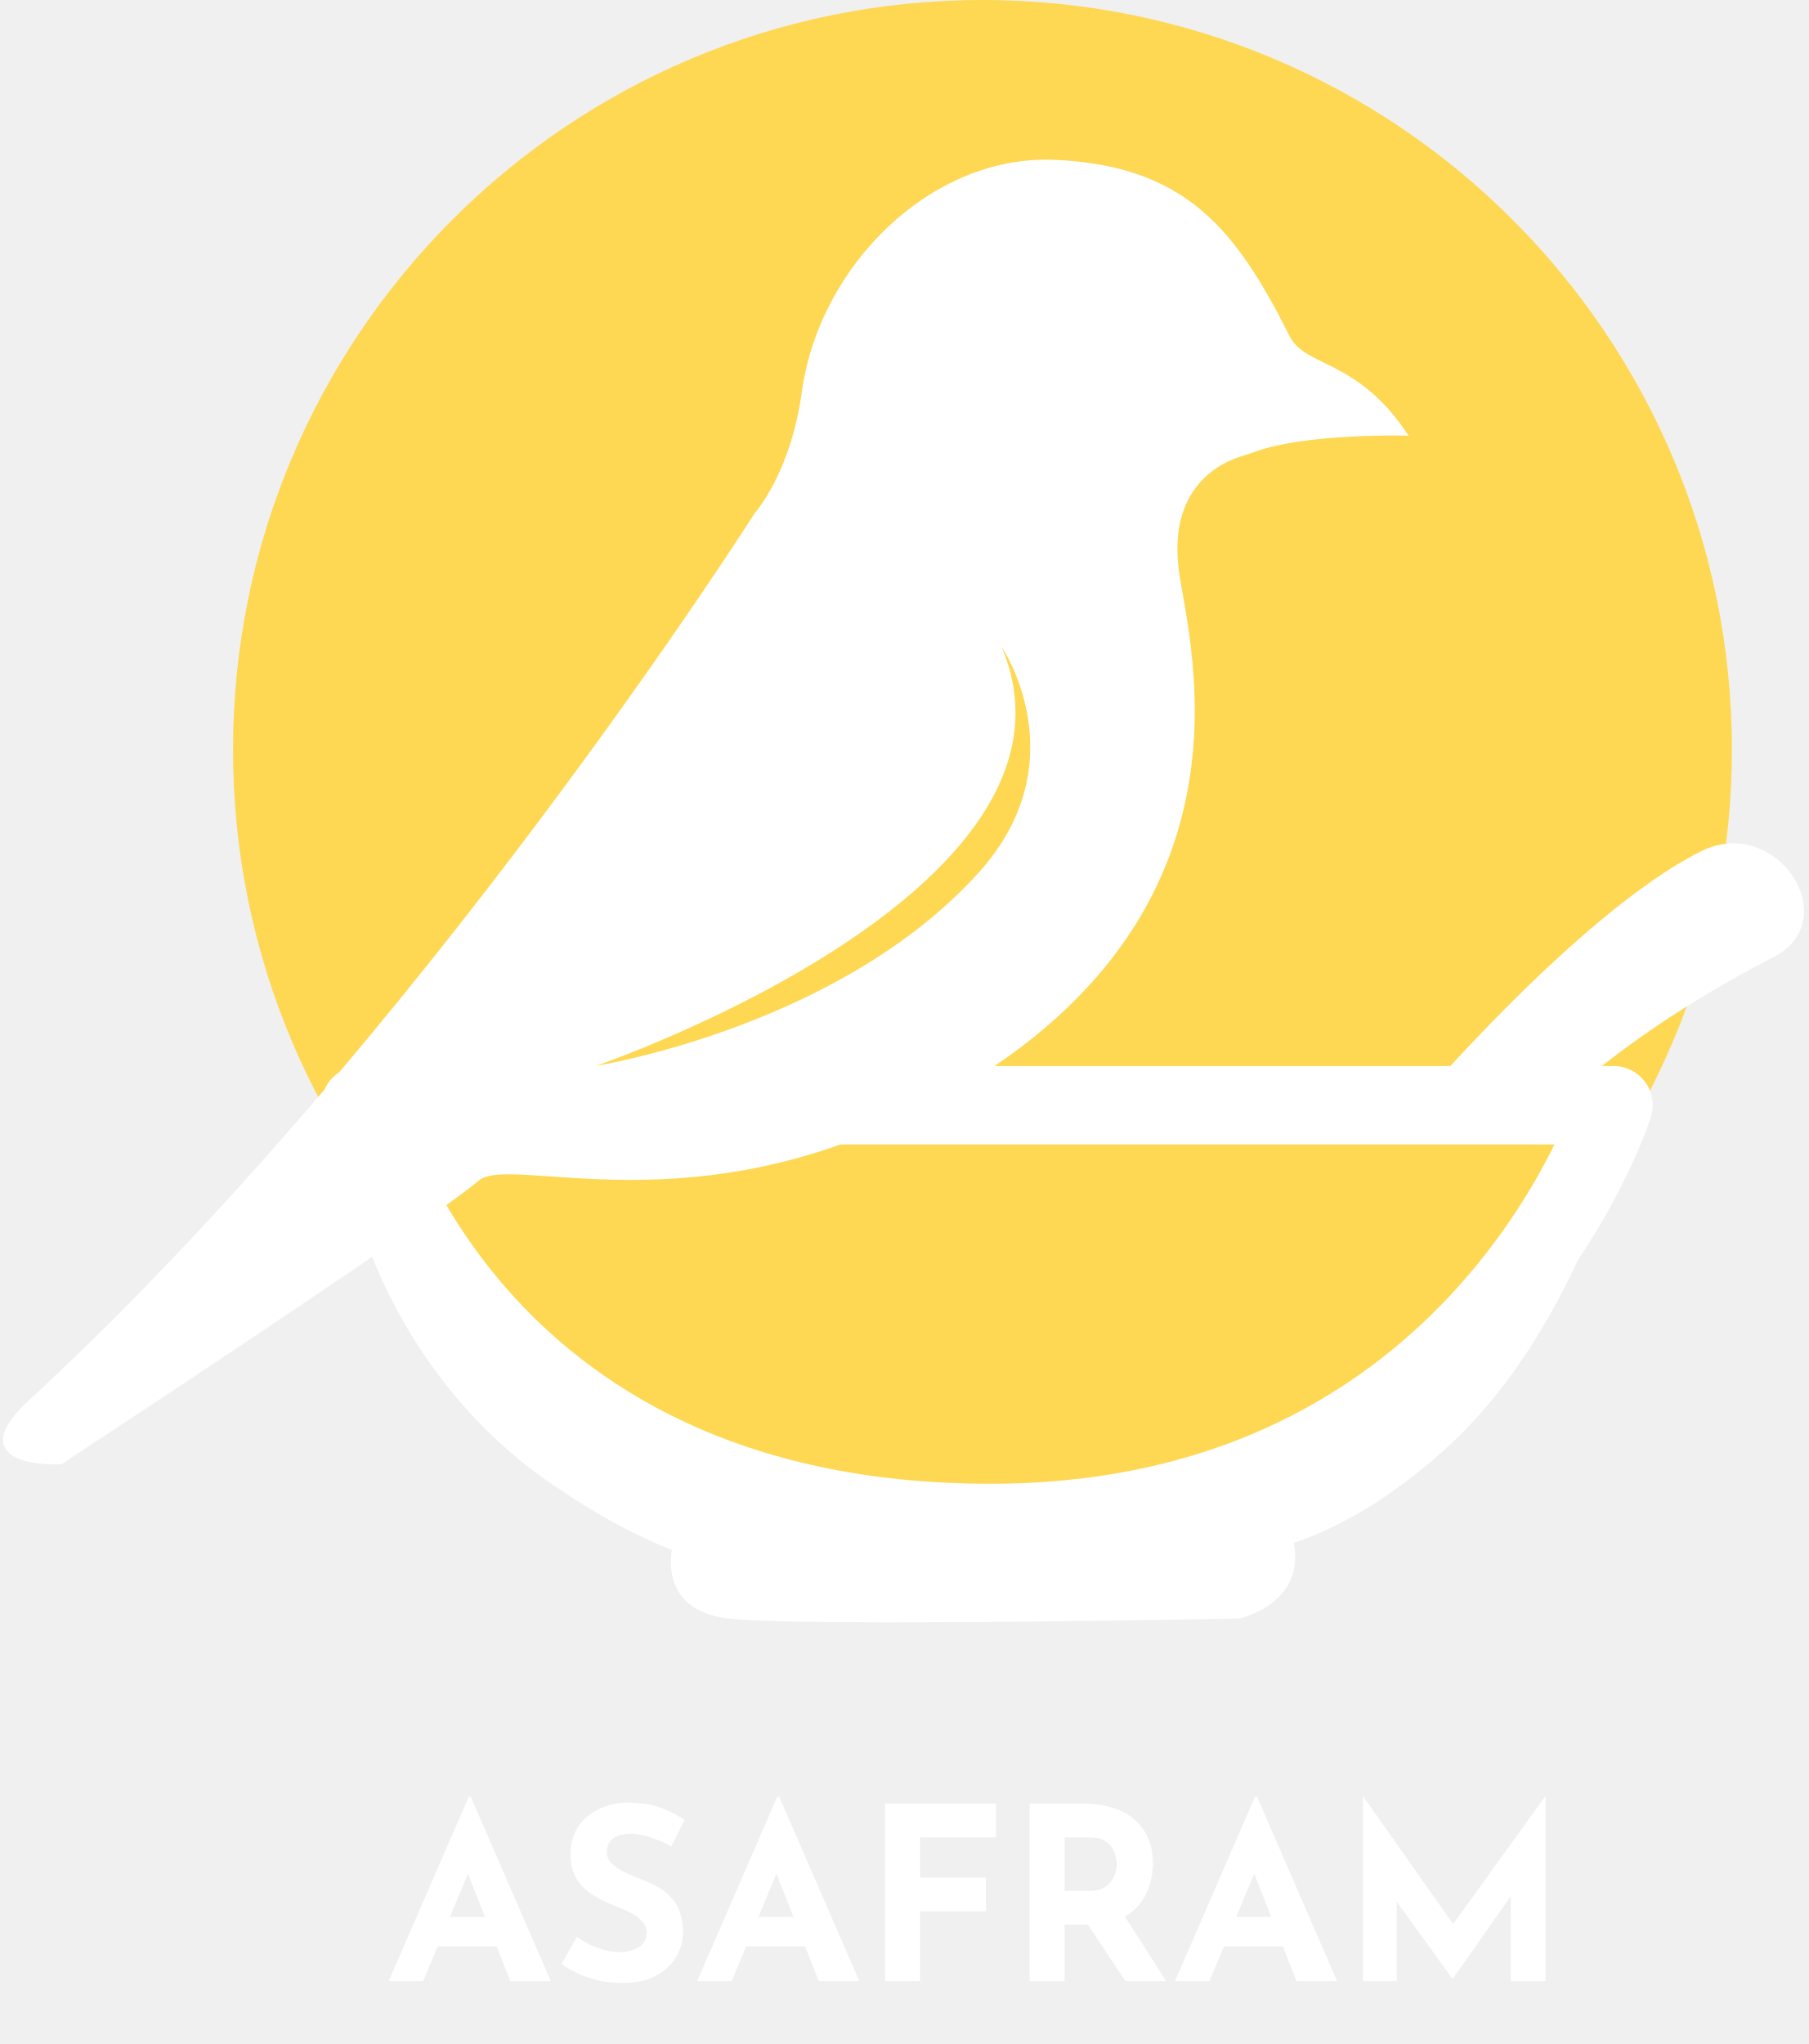
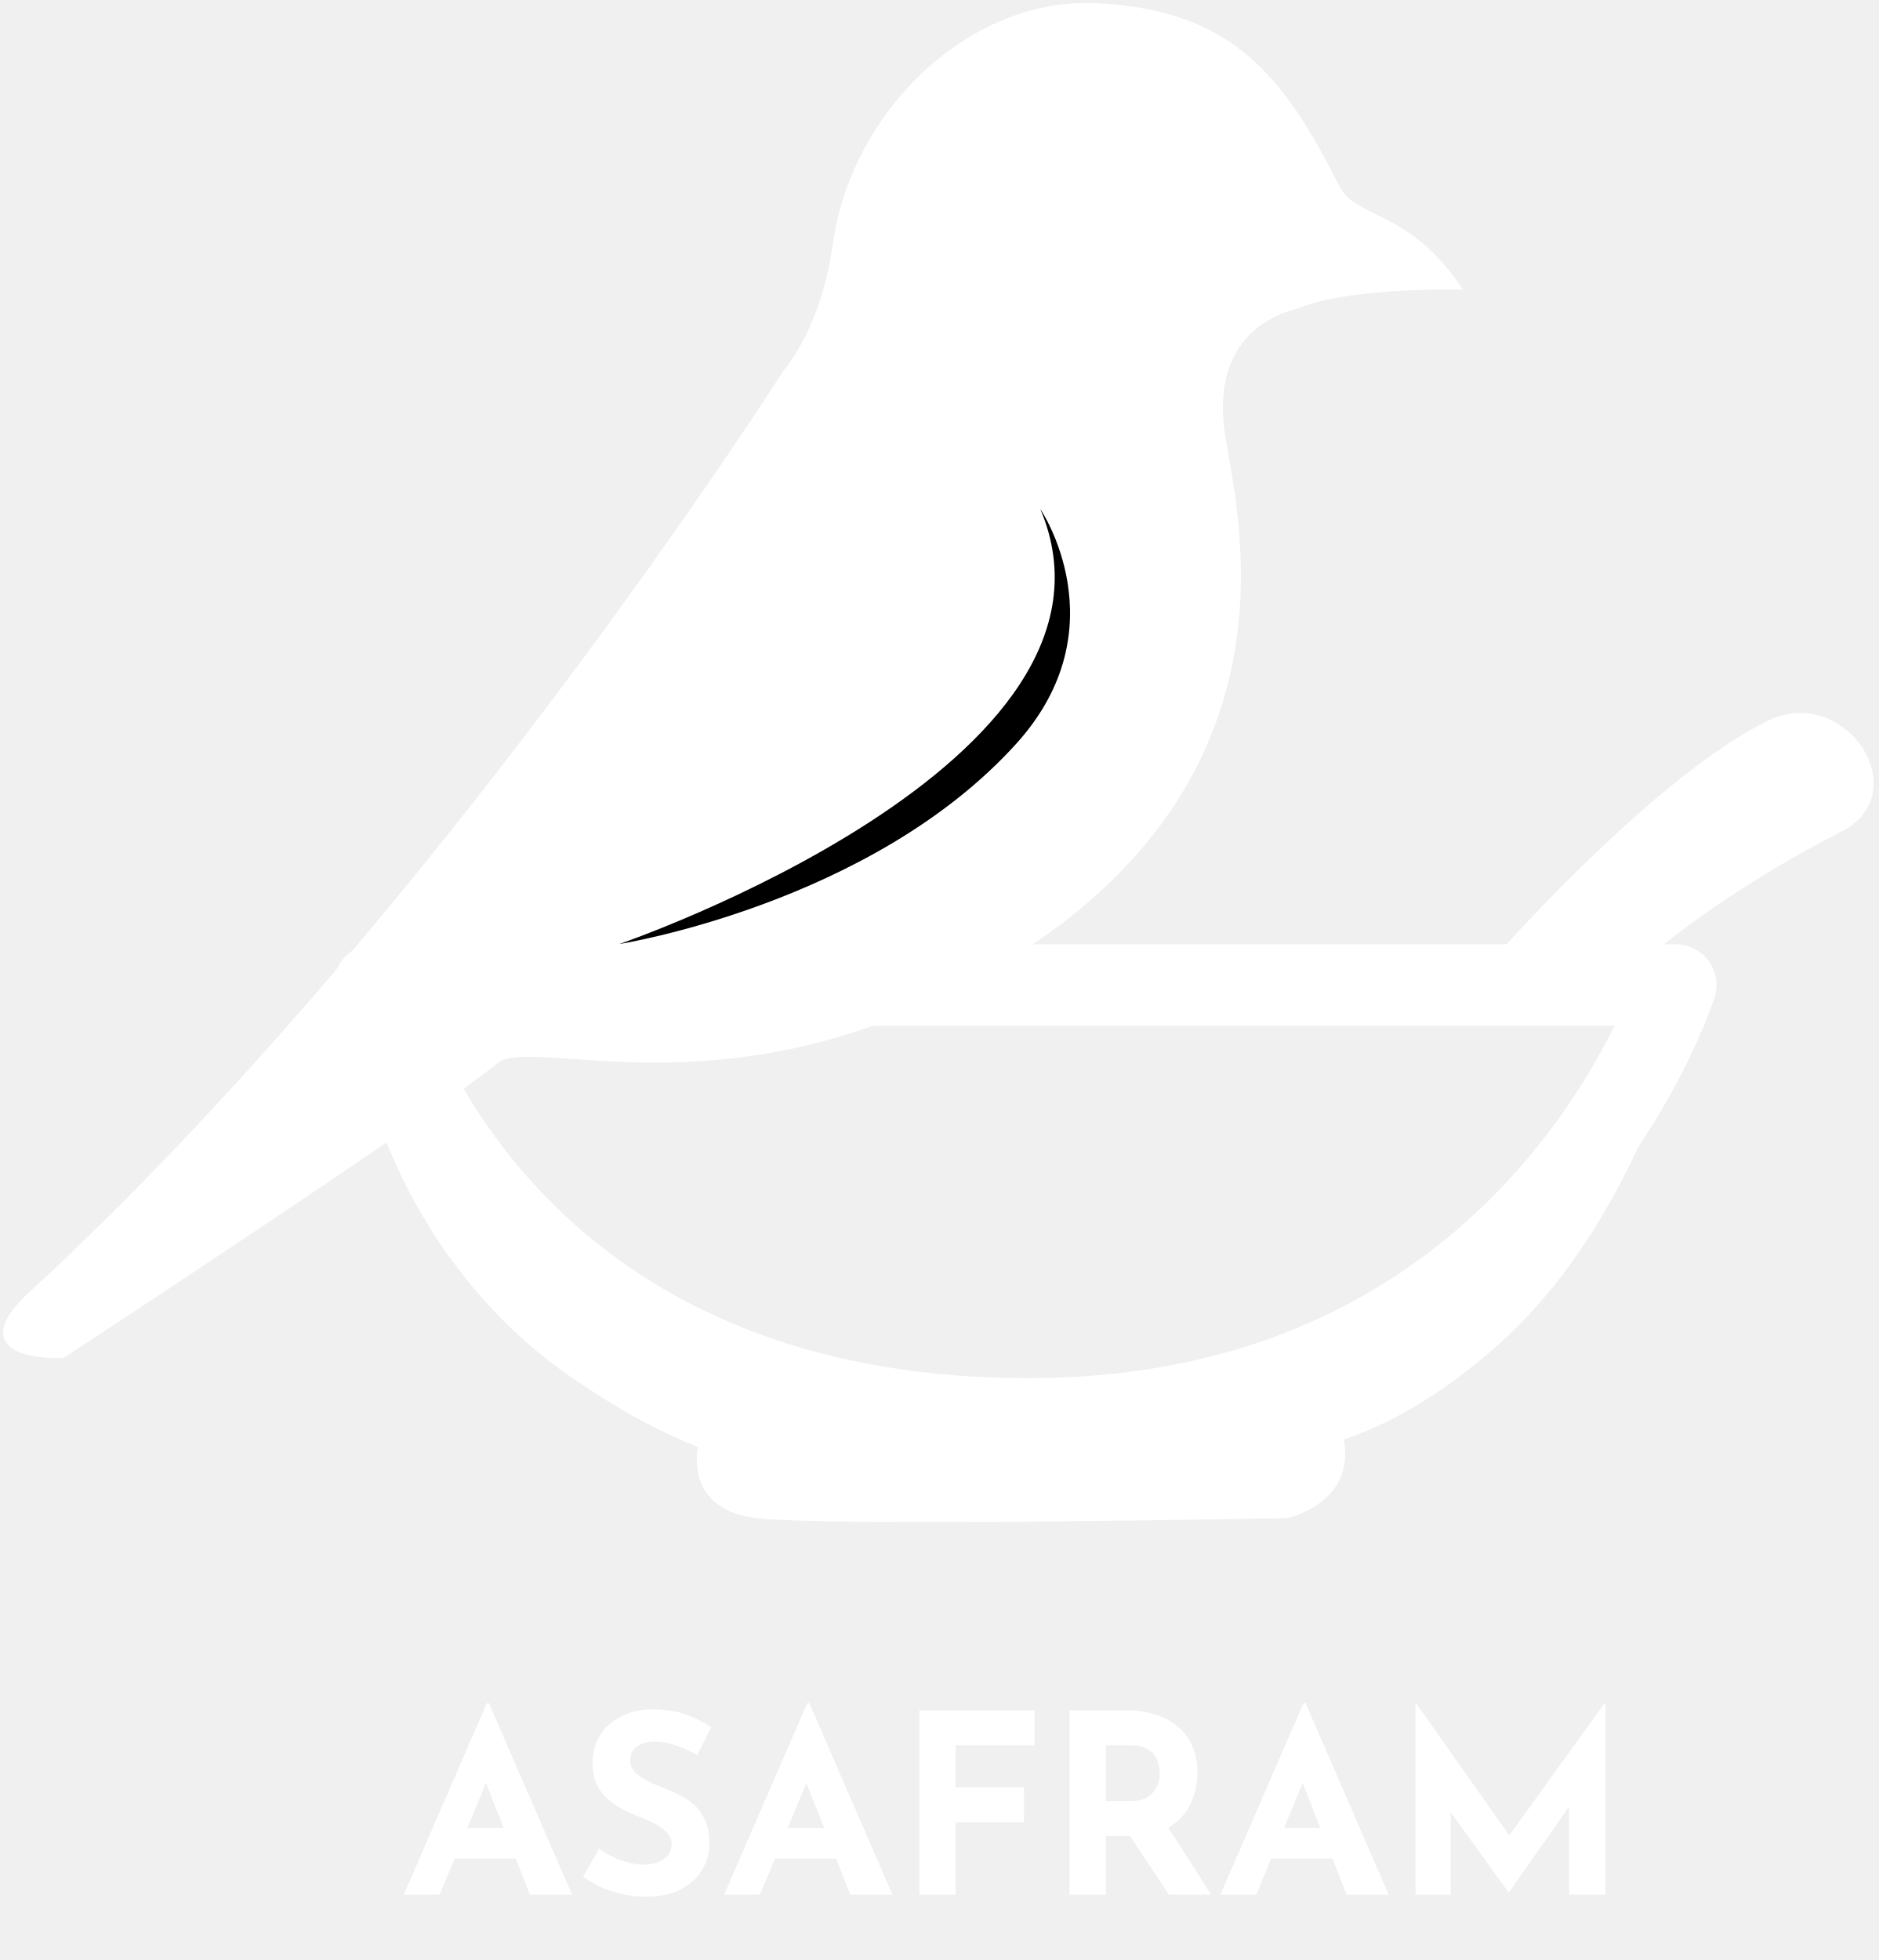
- <svg xmlns="http://www.w3.org/2000/svg" width="300" height="339" viewBox="0 0 300 339" fill="none">
-   <path d="M162.973 248.64C231.633 248.64 287.293 192.98 287.293 124.32C287.293 55.66 231.633 0 162.973 0C94.313 0 38.653 55.66 38.653 124.32C38.653 192.98 94.313 248.64 162.973 248.64Z" fill="#FED853" />
-   <path d="M56.834 183.136C64.05 205.671 77.8 226.166 99.291 236.99C108.076 241.782 122.21 244.277 131.889 246.818C143.553 249.767 155.169 251.563 167.162 254.528C167.86 254.669 167.977 255.744 167.295 256.01C161.373 258.701 155.122 260.23 148.769 261.14C127.481 264.05 110.892 259.124 93.221 247.257C76.867 236.747 65.015 220.071 59.329 201.678C57.501 195.709 56.23 189.615 55.376 183.466C55.266 182.587 56.513 182.211 56.827 183.136H56.834Z" fill="white" />
-   <path d="M271.552 183.638C264.477 204.957 255.394 227.287 237.597 242.214C222.255 255.195 208.858 259.532 189.022 259.775C183.383 259.815 177.743 259.571 171.86 258.489C171.115 258.371 170.857 257.313 171.492 256.881C176.316 253.336 181.414 250.763 186.489 248.41C196.254 244.041 206.207 240.48 216.177 237.508C231.26 233.523 242.641 222.37 251.982 210.212C258.563 201.725 264.32 192.384 270.046 182.956C270.281 182.564 270.799 182.43 271.191 182.673C271.528 182.877 271.662 183.277 271.552 183.638Z" fill="white" />
-   <path d="M59.784 183.301C59.784 183.301 76.459 252.622 164.346 252.583C245.84 252.544 267.654 183.301 267.654 183.301H59.784Z" stroke="white" stroke-width="13" stroke-linecap="round" stroke-linejoin="round" />
-   <path d="M112.21 255.924C112.21 255.924 108.892 266.505 120.869 267.933C132.846 269.36 205.548 267.933 205.548 267.933C205.548 267.933 216.098 265.587 214.105 255.924" fill="white" />
-   <path d="M112.21 255.924C112.21 255.924 108.892 266.505 120.869 267.933C132.846 269.36 205.548 267.933 205.548 267.933C205.548 267.933 216.098 265.587 214.105 255.924" stroke="white" stroke-miterlimit="10" stroke-linecap="round" />
-   <path d="M5.008 232.737C70.228 172.609 125.634 85.349 125.634 85.349C125.634 85.349 131.643 78.674 133.509 65.058C136.357 44.288 154.812 26.139 174.9 27.009C196.524 27.942 204.689 38.5 213.482 55.983C216.196 61.38 224.565 59.858 232.707 71.741C232.707 71.741 216.47 71.38 208.007 74.455C207.239 74.737 206.462 74.988 205.678 75.231C202.399 76.243 193.183 80.384 195.058 94.699C196.65 106.896 211.349 155.471 149.134 185.213C112.551 202.705 84.519 190.884 79.177 195.363C70.055 203.003 10.021 242.354 10.021 242.354C10.021 242.354 -6.341 243.209 5.016 232.737H5.008Z" fill="white" stroke="white" stroke-miterlimit="10" stroke-linecap="round" />
-   <path d="M98.864 176.766C98.864 176.766 139.164 170.413 162.35 144.725C179.041 126.238 166.154 107.28 166.154 107.28C183.308 147.863 98.864 176.774 98.864 176.774V176.766Z" fill="#FED853" />
-   <path d="M252.813 188.681C252.813 188.681 265.268 173.622 294.148 158.766C306.259 152.538 294.642 134.906 282.116 141.212C261.143 151.77 232.521 185.897 232.521 185.897L252.821 188.689L252.813 188.681Z" fill="white" />
-   <path d="M64.484 328.567L77.764 297.967H78.084L91.364 328.567H84.644L76.164 307.047L80.364 304.167L70.204 328.567H64.484ZM73.564 317.927H82.404L84.444 322.807H71.764L73.564 317.927ZM111.375 306.247C110.255 305.634 109.109 305.127 107.935 304.727C106.789 304.327 105.709 304.127 104.695 304.127C103.442 304.127 102.455 304.38 101.735 304.887C101.015 305.394 100.655 306.154 100.655 307.167C100.655 307.86 100.922 308.487 101.455 309.047C102.015 309.58 102.722 310.06 103.575 310.487C104.455 310.914 105.362 311.3 106.295 311.647C107.149 311.967 107.989 312.354 108.815 312.807C109.669 313.234 110.429 313.78 111.095 314.447C111.762 315.087 112.295 315.9 112.695 316.887C113.095 317.847 113.295 319.034 113.295 320.447C113.295 321.94 112.909 323.327 112.135 324.607C111.362 325.887 110.229 326.927 108.735 327.727C107.242 328.5 105.402 328.887 103.215 328.887C102.095 328.887 100.949 328.78 99.775 328.567C98.629 328.327 97.496 327.98 96.376 327.527C95.255 327.047 94.175 326.447 93.135 325.727L95.695 321.207C96.389 321.714 97.135 322.167 97.936 322.567C98.762 322.94 99.589 323.234 100.415 323.447C101.242 323.66 102.002 323.767 102.695 323.767C103.389 323.767 104.082 323.674 104.775 323.487C105.495 323.274 106.082 322.927 106.535 322.447C107.015 321.967 107.255 321.3 107.255 320.447C107.255 319.86 107.055 319.327 106.655 318.847C106.282 318.367 105.762 317.927 105.095 317.527C104.455 317.127 103.749 316.78 102.975 316.487C102.069 316.14 101.135 315.74 100.175 315.287C99.216 314.834 98.309 314.287 97.456 313.647C96.629 312.98 95.949 312.167 95.415 311.207C94.909 310.22 94.656 309.02 94.656 307.607C94.656 305.9 95.029 304.42 95.775 303.167C96.549 301.914 97.629 300.927 99.016 300.207C100.402 299.46 102.002 299.047 103.815 298.967C106.189 298.967 108.109 299.247 109.575 299.807C111.069 300.367 112.402 301.034 113.575 301.807L111.375 306.247ZM115.656 328.567L128.936 297.967H129.256L142.536 328.567H135.816L127.336 307.047L131.536 304.167L121.376 328.567H115.656ZM124.736 317.927H133.576L135.616 322.807H122.936L124.736 317.927ZM146.827 299.127H165.227V304.727H152.627V311.407H163.547V317.007H152.627V328.567H146.827V299.127ZM179.732 299.127C181.572 299.127 183.212 299.367 184.652 299.847C186.092 300.3 187.292 300.967 188.252 301.847C189.238 302.7 189.985 303.74 190.492 304.967C190.998 306.167 191.252 307.527 191.252 309.047C191.252 310.247 191.065 311.447 190.692 312.647C190.345 313.847 189.758 314.94 188.932 315.927C188.132 316.914 187.065 317.714 185.732 318.327C184.398 318.914 182.745 319.207 180.772 319.207H176.612V328.567H170.812V299.127H179.732ZM180.732 313.607C181.612 313.607 182.345 313.46 182.932 313.167C183.518 312.874 183.972 312.5 184.292 312.047C184.638 311.594 184.878 311.127 185.012 310.647C185.172 310.14 185.252 309.674 185.252 309.247C185.252 308.927 185.198 308.527 185.092 308.047C185.012 307.54 184.825 307.034 184.532 306.527C184.238 306.02 183.785 305.594 183.172 305.247C182.585 304.9 181.785 304.727 180.772 304.727H176.612V313.607H180.732ZM186.172 317.207L193.452 328.567H186.692L179.252 317.367L186.172 317.207ZM194.914 328.567L208.194 297.967H208.514L221.794 328.567H215.074L206.594 307.047L210.794 304.167L200.634 328.567H194.914ZM203.994 317.927H212.834L214.874 322.807H202.194L203.994 317.927ZM226.085 328.567V297.927H226.125L242.485 321.127L240.005 320.567L256.325 297.927H256.405V328.567H250.605V311.007L250.965 314.007L241.005 328.167H240.925L230.685 314.007L231.685 311.247V328.567H226.085Z" fill="white" />
+ <svg xmlns="http://www.w3.org/2000/svg" width="300" height="313" fill="none">
+   <path d="M56.834 157.136c7.216 22.535 20.966 43.03 42.457 53.854 8.785 4.792 22.919 7.287 32.598 9.828 11.663 2.949 23.279 4.745 35.272 7.71.698.141.816 1.216.134 1.482-5.922 2.691-12.174 4.22-18.527 5.13-21.287 2.91-37.876-2.016-55.548-13.883-16.354-10.51-28.205-27.186-33.892-45.579-1.827-5.969-3.098-12.063-3.953-18.212-.11-.879 1.137-1.255 1.451-.33h.008zM271.551 157.638c-7.074 21.319-16.157 43.649-33.954 58.576-15.342 12.981-28.739 17.318-48.575 17.561-5.64.04-11.279-.204-17.162-1.286-.745-.118-1.004-1.176-.369-1.608 4.824-3.545 9.922-6.118 14.997-8.471 9.765-4.369 19.719-7.93 29.688-10.902 15.083-3.985 26.464-15.138 35.806-27.296 6.581-8.487 12.338-17.828 18.064-27.256a.832.832 0 011.505.682z" fill="#fff" />
+   <path d="M59.783 157.301s16.676 69.321 104.563 69.282c81.494-.039 103.307-69.282 103.307-69.282H59.783z" stroke="#fff" stroke-width="13" stroke-linecap="round" stroke-linejoin="round" />
+   <path d="M112.209 229.924s-3.318 10.581 8.66 12.009c11.977 1.427 84.678 0 84.678 0s10.55-2.346 8.558-12.009" fill="#fff" />
+   <path d="M112.209 229.924s-3.318 10.581 8.66 12.009c11.977 1.427 84.678 0 84.678 0s10.55-2.346 8.558-12.009" stroke="#fff" stroke-miterlimit="10" stroke-linecap="round" />
+   <path d="M5.008 206.737c65.22-60.128 120.626-147.388 120.626-147.388s6.009-6.674 7.875-20.29c2.848-20.77 21.303-38.92 41.391-38.05 21.624.933 29.789 11.49 38.582 28.974 2.714 5.396 11.083 3.875 19.225 15.758 0 0-16.237-.361-24.7 2.714-.768.282-1.545.533-2.329.776-3.279 1.012-12.495 5.153-10.62 19.468 1.592 12.197 16.291 60.772-45.924 90.514-36.583 17.492-64.615 5.671-69.957 10.15-9.122 7.64-69.157 46.991-69.157 46.991s-16.361.855-5.004-9.617h-.008z" fill="#fff" stroke="#fff" stroke-miterlimit="10" stroke-linecap="round" />
+   <path d="M98.864 150.766s40.3-6.353 63.486-32.041c16.691-18.487 3.804-37.445 3.804-37.445 17.154 40.583-67.29 69.494-67.29 69.494v-.008z" fill="#000" />
+   <path d="M252.813 162.681s12.455-15.059 41.335-29.915c12.111-6.228.494-23.86-12.032-17.554-20.973 10.558-49.595 44.685-49.595 44.685l20.3 2.792-.008-.008zM64.484 302.567l13.28-30.6h.32l13.28 30.6h-6.72l-8.48-21.52 4.2-2.88-10.16 24.4h-5.72zm9.08-10.64h8.84l2.04 4.88h-12.68l1.8-4.88zm37.811-11.68a21.8 21.8 0 00-3.44-1.52c-1.146-.4-2.226-.6-3.24-.6-1.253 0-2.24.253-2.96.76-.72.507-1.08 1.267-1.08 2.28 0 .693.267 1.32.8 1.88.56.533 1.267 1.013 2.12 1.44a30.9 30.9 0 002.72 1.16c.854.32 1.694.707 2.52 1.16a8.689 8.689 0 012.28 1.64c.667.64 1.2 1.453 1.6 2.44.4.96.6 2.147.6 3.56 0 1.493-.386 2.88-1.16 4.16-.773 1.28-1.906 2.32-3.4 3.12-1.493.773-3.333 1.16-5.52 1.16-1.12 0-2.266-.107-3.44-.32a19.963 19.963 0 01-3.4-1.04c-1.12-.48-2.2-1.08-3.24-1.8l2.56-4.52c.694.507 1.44.96 2.24 1.36.827.373 1.654.667 2.48.88.827.213 1.587.32 2.28.32.694 0 1.387-.093 2.08-.28.72-.213 1.307-.56 1.76-1.04.48-.48.72-1.147.72-2 0-.587-.2-1.12-.6-1.6-.373-.48-.893-.92-1.56-1.32-.64-.4-1.346-.747-2.12-1.04a40.611 40.611 0 01-2.8-1.2c-.96-.453-1.866-1-2.72-1.64a8.24 8.24 0 01-2.04-2.44c-.506-.987-.76-2.187-.76-3.6 0-1.707.374-3.187 1.12-4.44.774-1.253 1.854-2.24 3.24-2.96 1.387-.747 2.987-1.16 4.8-1.24 2.374 0 4.294.28 5.76.84 1.494.56 2.827 1.227 4 2l-2.2 4.44zm4.281 22.32l13.28-30.6h.32l13.28 30.6h-6.72l-8.48-21.52 4.2-2.88-10.16 24.4h-5.72zm9.08-10.64h8.84l2.04 4.88h-12.68l1.8-4.88zm22.091-18.8h18.4v5.6h-12.6v6.68h10.92v5.6h-10.92v11.56h-5.8v-29.44zm32.905 0c1.84 0 3.48.24 4.92.72 1.44.453 2.64 1.12 3.6 2a8.212 8.212 0 012.24 3.12c.506 1.2.76 2.56.76 4.08 0 1.2-.187 2.4-.56 3.6a8.932 8.932 0 01-1.76 3.28c-.8.987-1.867 1.787-3.2 2.4-1.334.587-2.987.88-4.96.88h-4.16v9.36h-5.8v-29.44h8.92zm1 14.48c.88 0 1.613-.147 2.2-.44.586-.293 1.04-.667 1.36-1.12.346-.453.586-.92.72-1.4.16-.507.24-.973.24-1.4 0-.32-.054-.72-.16-1.2a4.409 4.409 0 00-.56-1.52c-.294-.507-.747-.933-1.36-1.28-.587-.347-1.387-.52-2.4-.52h-4.16v8.88h4.12zm5.44 3.6l7.28 11.36h-6.76l-7.44-11.2 6.92-.16zm8.742 11.36l13.28-30.6h.32l13.28 30.6h-6.72l-8.48-21.52 4.2-2.88-10.16 24.4h-5.72zm9.08-10.64h8.84l2.04 4.88h-12.68l1.8-4.88zm22.091 10.64v-30.64h.04l16.36 23.2-2.48-.56 16.32-22.64h.08v30.64h-5.8v-17.56l.36 3-9.96 14.16h-.08l-10.24-14.16 1-2.76v17.32h-5.6z" fill="#fff" />
</svg>
